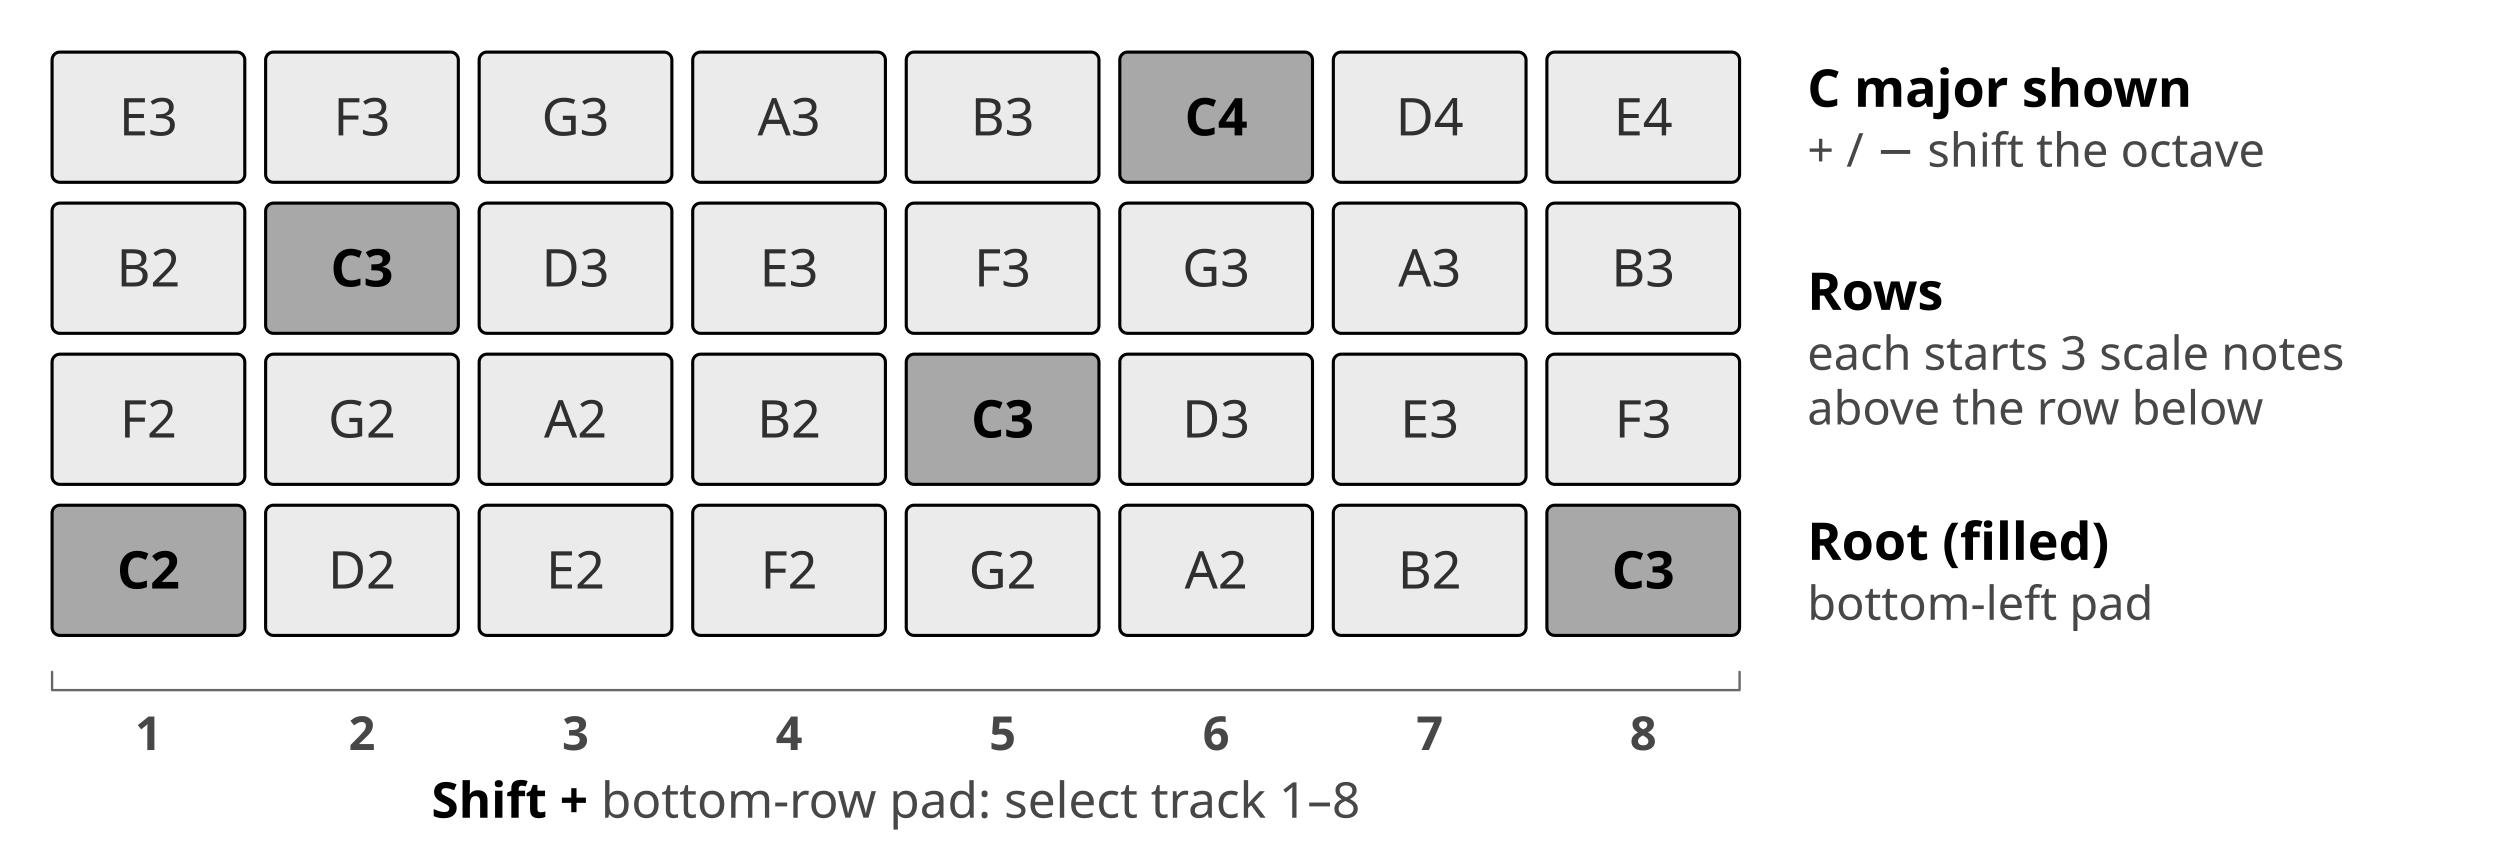
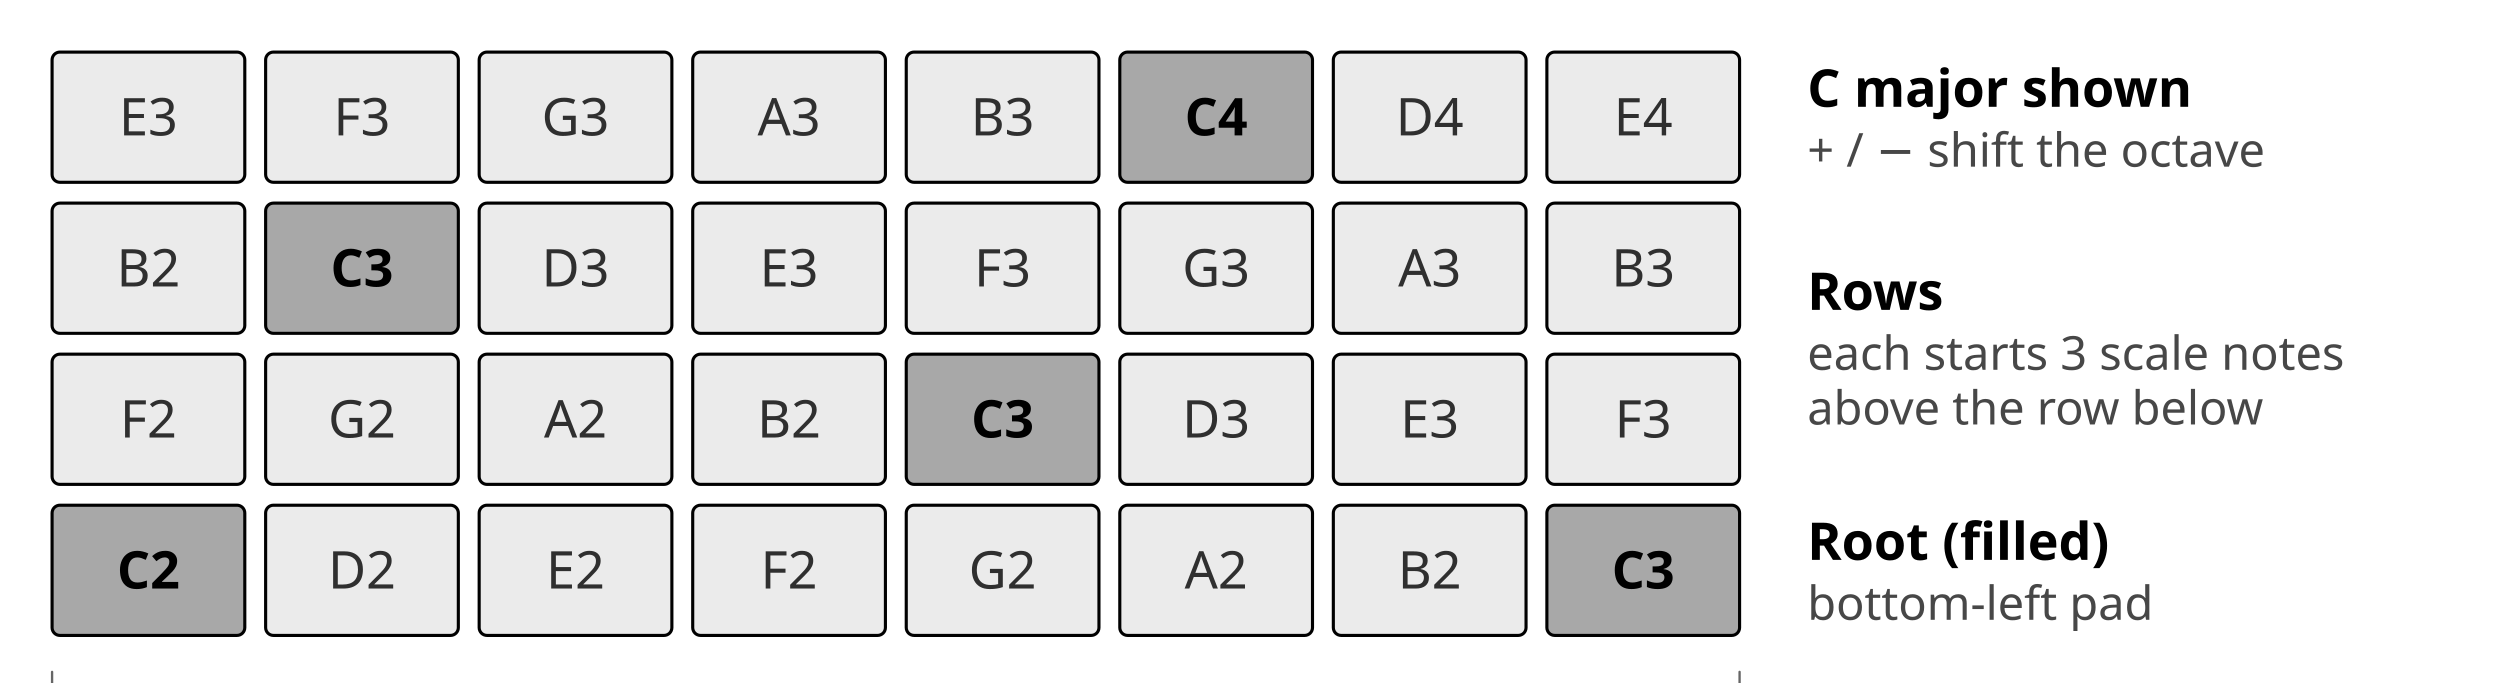
- <svg xmlns="http://www.w3.org/2000/svg" viewBox="0 0 960 330" font-family="'Source Sans 3', system-ui, sans-serif" fill="none" stroke="currentColor" stroke-linecap="round" stroke-linejoin="round">
+ <svg xmlns="http://www.w3.org/2000/svg" viewBox="0 0 960 262" font-family="'Source Sans 3', system-ui, sans-serif" fill="none" stroke="currentColor" stroke-linecap="round" stroke-linejoin="round">
  <g stroke-width="1.2">
    <rect x="20.0" y="194.0" width="74" height="50" rx="3" fill="currentColor" fill-opacity="0.34" />
    <rect x="102.0" y="194.0" width="74" height="50" rx="3" fill="currentColor" fill-opacity="0.08" />
    <rect x="184.0" y="194.0" width="74" height="50" rx="3" fill="currentColor" fill-opacity="0.08" />
    <rect x="266.0" y="194.0" width="74" height="50" rx="3" fill="currentColor" fill-opacity="0.08" />
    <rect x="348.0" y="194.0" width="74" height="50" rx="3" fill="currentColor" fill-opacity="0.08" />
    <rect x="430.0" y="194.0" width="74" height="50" rx="3" fill="currentColor" fill-opacity="0.08" />
    <rect x="512.0" y="194.0" width="74" height="50" rx="3" fill="currentColor" fill-opacity="0.08" />
    <rect x="594.0" y="194.0" width="74" height="50" rx="3" fill="currentColor" fill-opacity="0.34" />
    <rect x="20.0" y="136.0" width="74" height="50" rx="3" fill="currentColor" fill-opacity="0.08" />
    <rect x="102.0" y="136.0" width="74" height="50" rx="3" fill="currentColor" fill-opacity="0.08" />
    <rect x="184.0" y="136.0" width="74" height="50" rx="3" fill="currentColor" fill-opacity="0.08" />
    <rect x="266.0" y="136.0" width="74" height="50" rx="3" fill="currentColor" fill-opacity="0.08" />
    <rect x="348.0" y="136.0" width="74" height="50" rx="3" fill="currentColor" fill-opacity="0.34" />
    <rect x="430.0" y="136.0" width="74" height="50" rx="3" fill="currentColor" fill-opacity="0.08" />
    <rect x="512.0" y="136.0" width="74" height="50" rx="3" fill="currentColor" fill-opacity="0.08" />
    <rect x="594.0" y="136.0" width="74" height="50" rx="3" fill="currentColor" fill-opacity="0.08" />
    <rect x="20.0" y="78.0" width="74" height="50" rx="3" fill="currentColor" fill-opacity="0.08" />
    <rect x="102.0" y="78.0" width="74" height="50" rx="3" fill="currentColor" fill-opacity="0.34" />
    <rect x="184.0" y="78.0" width="74" height="50" rx="3" fill="currentColor" fill-opacity="0.08" />
    <rect x="266.0" y="78.0" width="74" height="50" rx="3" fill="currentColor" fill-opacity="0.08" />
    <rect x="348.0" y="78.0" width="74" height="50" rx="3" fill="currentColor" fill-opacity="0.08" />
    <rect x="430.0" y="78.0" width="74" height="50" rx="3" fill="currentColor" fill-opacity="0.08" />
    <rect x="512.0" y="78.0" width="74" height="50" rx="3" fill="currentColor" fill-opacity="0.08" />
    <rect x="594.0" y="78.0" width="74" height="50" rx="3" fill="currentColor" fill-opacity="0.08" />
    <rect x="20.0" y="20.0" width="74" height="50" rx="3" fill="currentColor" fill-opacity="0.08" />
    <rect x="102.0" y="20.0" width="74" height="50" rx="3" fill="currentColor" fill-opacity="0.08" />
    <rect x="184.0" y="20.0" width="74" height="50" rx="3" fill="currentColor" fill-opacity="0.08" />
    <rect x="266.0" y="20.0" width="74" height="50" rx="3" fill="currentColor" fill-opacity="0.08" />
    <rect x="348.0" y="20.0" width="74" height="50" rx="3" fill="currentColor" fill-opacity="0.08" />
    <rect x="430.0" y="20.0" width="74" height="50" rx="3" fill="currentColor" fill-opacity="0.34" />
    <rect x="512.0" y="20.0" width="74" height="50" rx="3" fill="currentColor" fill-opacity="0.08" />
    <rect x="594.0" y="20.0" width="74" height="50" rx="3" fill="currentColor" fill-opacity="0.08" />
  </g>
  <g stroke-width="0.9" stroke-opacity="0.6">
    <polyline points="20,258 20,265 668,265 668,258" />
  </g>
  <g fill="currentColor" stroke="none">
    <text x="57.0" y="226.0" font-size="20" font-weight="600" text-anchor="middle">C2</text>
    <text x="139.0" y="226.0" font-size="20" fill-opacity="0.8" text-anchor="middle">D2</text>
    <text x="221.0" y="226.0" font-size="20" fill-opacity="0.8" text-anchor="middle">E2</text>
    <text x="303.0" y="226.0" font-size="20" fill-opacity="0.8" text-anchor="middle">F2</text>
    <text x="385.0" y="226.0" font-size="20" fill-opacity="0.8" text-anchor="middle">G2</text>
    <text x="467.0" y="226.0" font-size="20" fill-opacity="0.8" text-anchor="middle">A2</text>
    <text x="549.0" y="226.0" font-size="20" fill-opacity="0.8" text-anchor="middle">B2</text>
    <text x="631.0" y="226.0" font-size="20" font-weight="600" text-anchor="middle">C3</text>
    <text x="57.0" y="168.0" font-size="20" fill-opacity="0.8" text-anchor="middle">F2</text>
    <text x="139.0" y="168.0" font-size="20" fill-opacity="0.8" text-anchor="middle">G2</text>
    <text x="221.0" y="168.0" font-size="20" fill-opacity="0.8" text-anchor="middle">A2</text>
    <text x="303.0" y="168.0" font-size="20" fill-opacity="0.8" text-anchor="middle">B2</text>
    <text x="385.0" y="168.0" font-size="20" font-weight="600" text-anchor="middle">C3</text>
    <text x="467.0" y="168.0" font-size="20" fill-opacity="0.8" text-anchor="middle">D3</text>
    <text x="549.0" y="168.0" font-size="20" fill-opacity="0.8" text-anchor="middle">E3</text>
    <text x="631.0" y="168.0" font-size="20" fill-opacity="0.8" text-anchor="middle">F3</text>
    <text x="57.0" y="110.0" font-size="20" fill-opacity="0.8" text-anchor="middle">B2</text>
    <text x="139.0" y="110.0" font-size="20" font-weight="600" text-anchor="middle">C3</text>
    <text x="221.0" y="110.0" font-size="20" fill-opacity="0.8" text-anchor="middle">D3</text>
    <text x="303.0" y="110.0" font-size="20" fill-opacity="0.8" text-anchor="middle">E3</text>
    <text x="385.0" y="110.0" font-size="20" fill-opacity="0.8" text-anchor="middle">F3</text>
    <text x="467.0" y="110.0" font-size="20" fill-opacity="0.8" text-anchor="middle">G3</text>
    <text x="549.0" y="110.0" font-size="20" fill-opacity="0.8" text-anchor="middle">A3</text>
    <text x="631.0" y="110.0" font-size="20" fill-opacity="0.8" text-anchor="middle">B3</text>
    <text x="57.0" y="52.0" font-size="20" fill-opacity="0.8" text-anchor="middle">E3</text>
    <text x="139.0" y="52.0" font-size="20" fill-opacity="0.8" text-anchor="middle">F3</text>
    <text x="221.0" y="52.0" font-size="20" fill-opacity="0.8" text-anchor="middle">G3</text>
    <text x="303.0" y="52.0" font-size="20" fill-opacity="0.8" text-anchor="middle">A3</text>
    <text x="385.0" y="52.0" font-size="20" fill-opacity="0.8" text-anchor="middle">B3</text>
    <text x="467.0" y="52.0" font-size="20" font-weight="600" text-anchor="middle">C4</text>
    <text x="549.0" y="52.0" font-size="20" fill-opacity="0.8" text-anchor="middle">D4</text>
    <text x="631.0" y="52.0" font-size="20" fill-opacity="0.8" text-anchor="middle">E4</text>
-     <text x="57.0" y="288.0" font-size="18" font-weight="600" fill-opacity="0.72" text-anchor="middle">1</text>
-     <text x="139.0" y="288.0" font-size="18" font-weight="600" fill-opacity="0.72" text-anchor="middle">2</text>
-     <text x="221.0" y="288.0" font-size="18" font-weight="600" fill-opacity="0.72" text-anchor="middle">3</text>
-     <text x="303.0" y="288.0" font-size="18" font-weight="600" fill-opacity="0.72" text-anchor="middle">4</text>
-     <text x="385.0" y="288.0" font-size="18" font-weight="600" fill-opacity="0.72" text-anchor="middle">5</text>
-     <text x="467.0" y="288.0" font-size="18" font-weight="600" fill-opacity="0.72" text-anchor="middle">6</text>
-     <text x="549.0" y="288.0" font-size="18" font-weight="600" fill-opacity="0.72" text-anchor="middle">7</text>
-     <text x="631.0" y="288.0" font-size="18" font-weight="600" fill-opacity="0.72" text-anchor="middle">8</text>
-     <text x="344.0" y="314" font-size="19" fill-opacity="0.72" text-anchor="middle">
-       <tspan font-weight="600" fill-opacity="1">Shift +</tspan> bottom-row pad: select track 1–8</text>
    <text x="694.0" y="41.0" font-size="20" font-weight="600">C major shown</text>
    <text x="694.0" y="64.0" font-size="18" fill-opacity="0.72">+ / − shift the octave</text>
    <text x="694.0" y="119.0" font-size="20" font-weight="600">Rows</text>
    <text x="694.0" y="142.0" font-size="18" fill-opacity="0.72">each starts 3 scale notes</text>
    <text x="694.0" y="163.0" font-size="18" fill-opacity="0.72">above the row below</text>
    <text x="694.0" y="215.0" font-size="20" font-weight="600">Root (filled)</text>
    <text x="694.0" y="238.0" font-size="18" fill-opacity="0.72">bottom-left pad</text>
  </g>
</svg>
